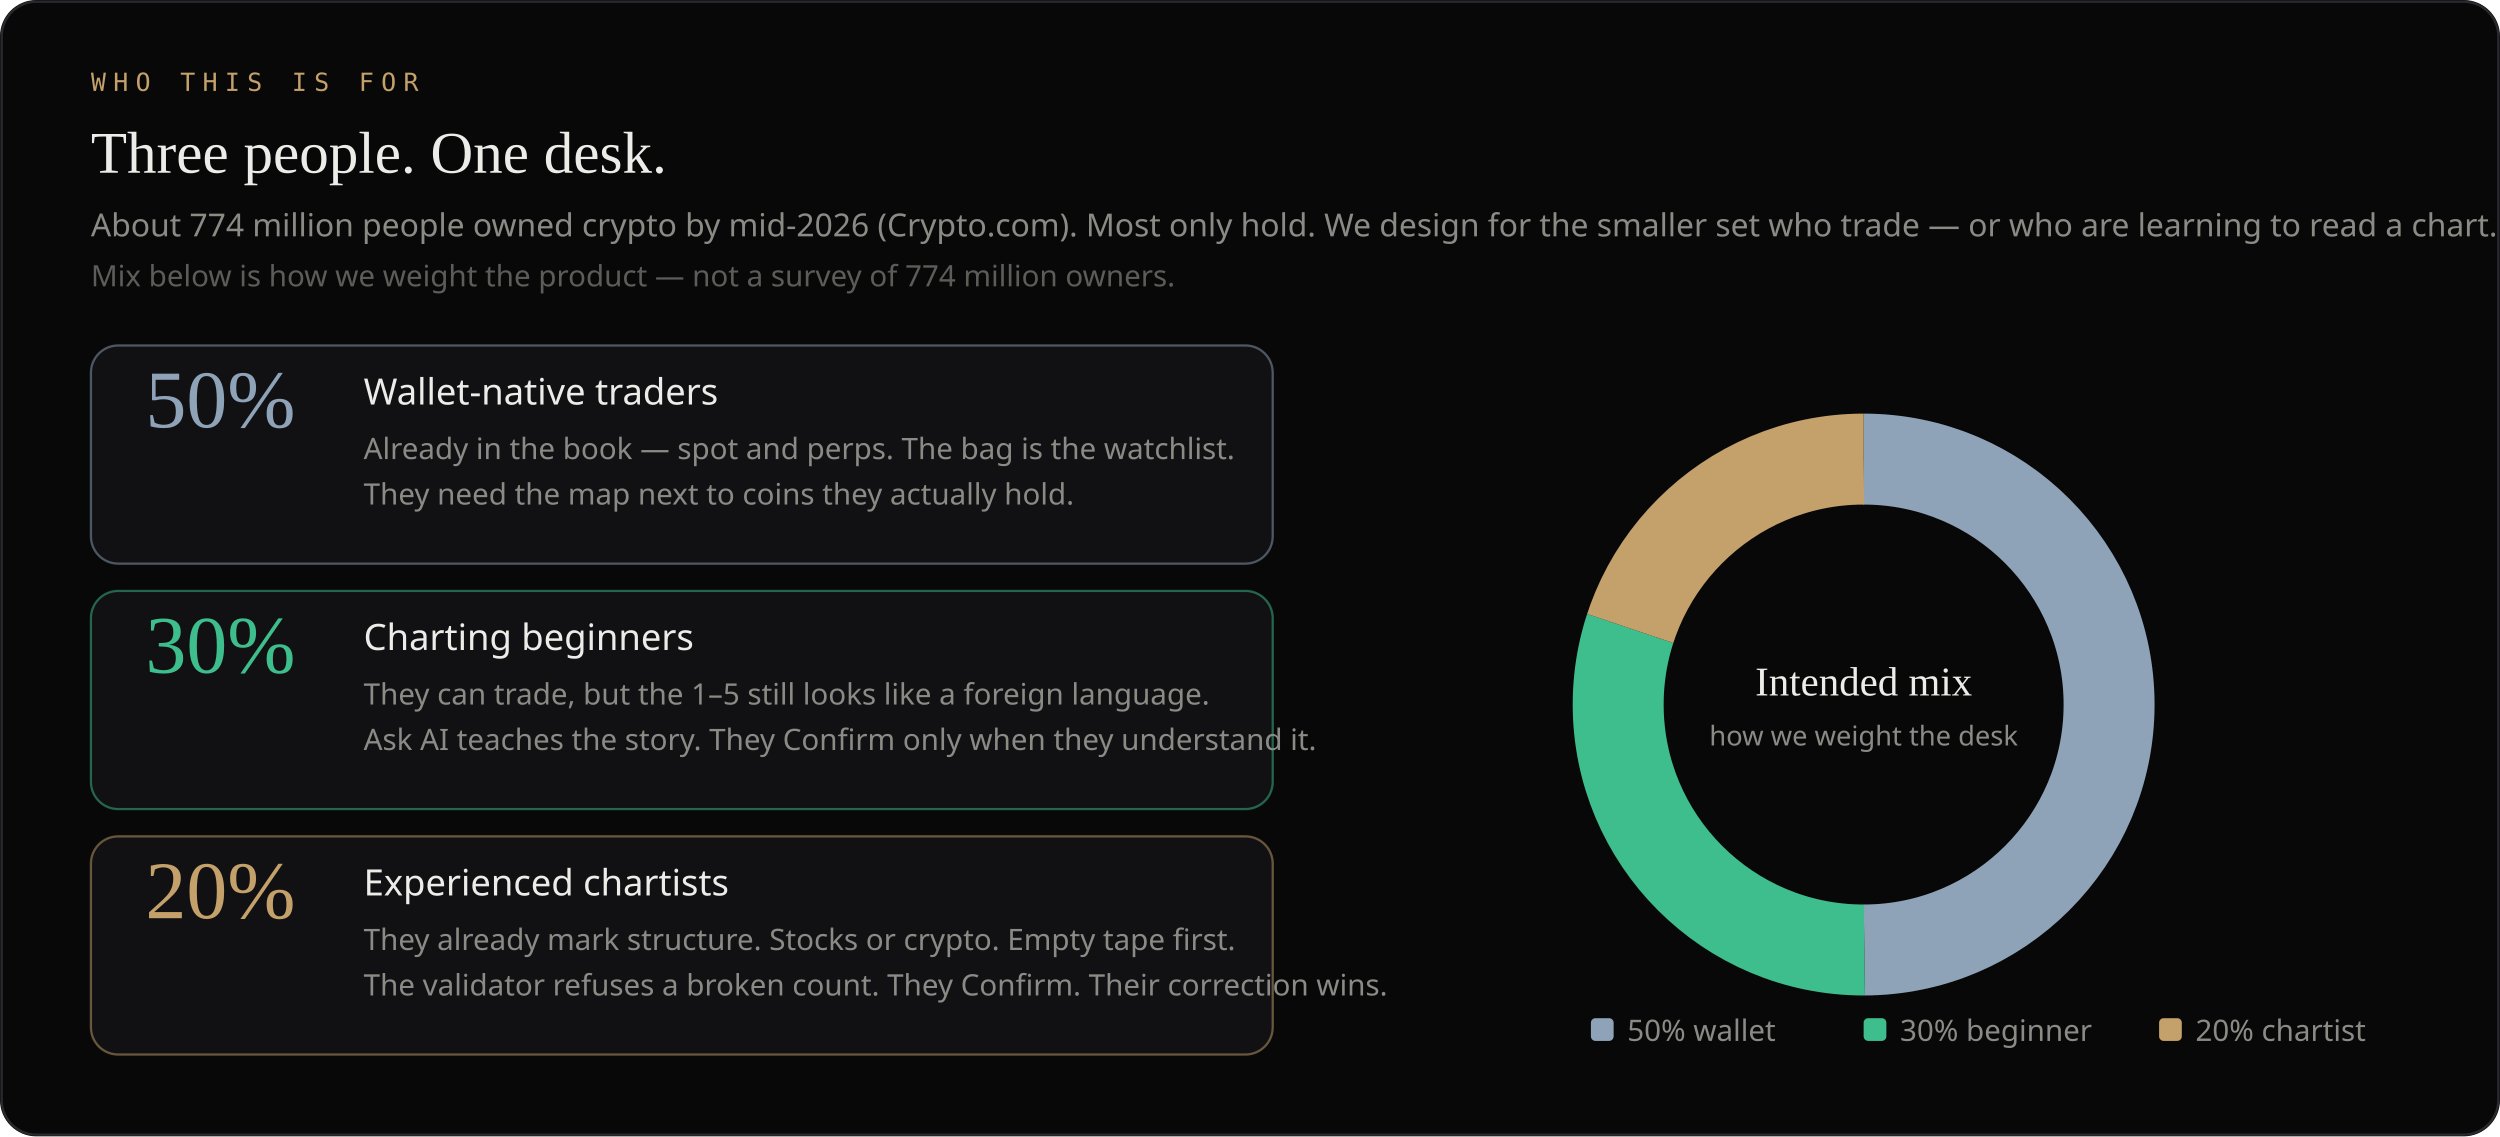
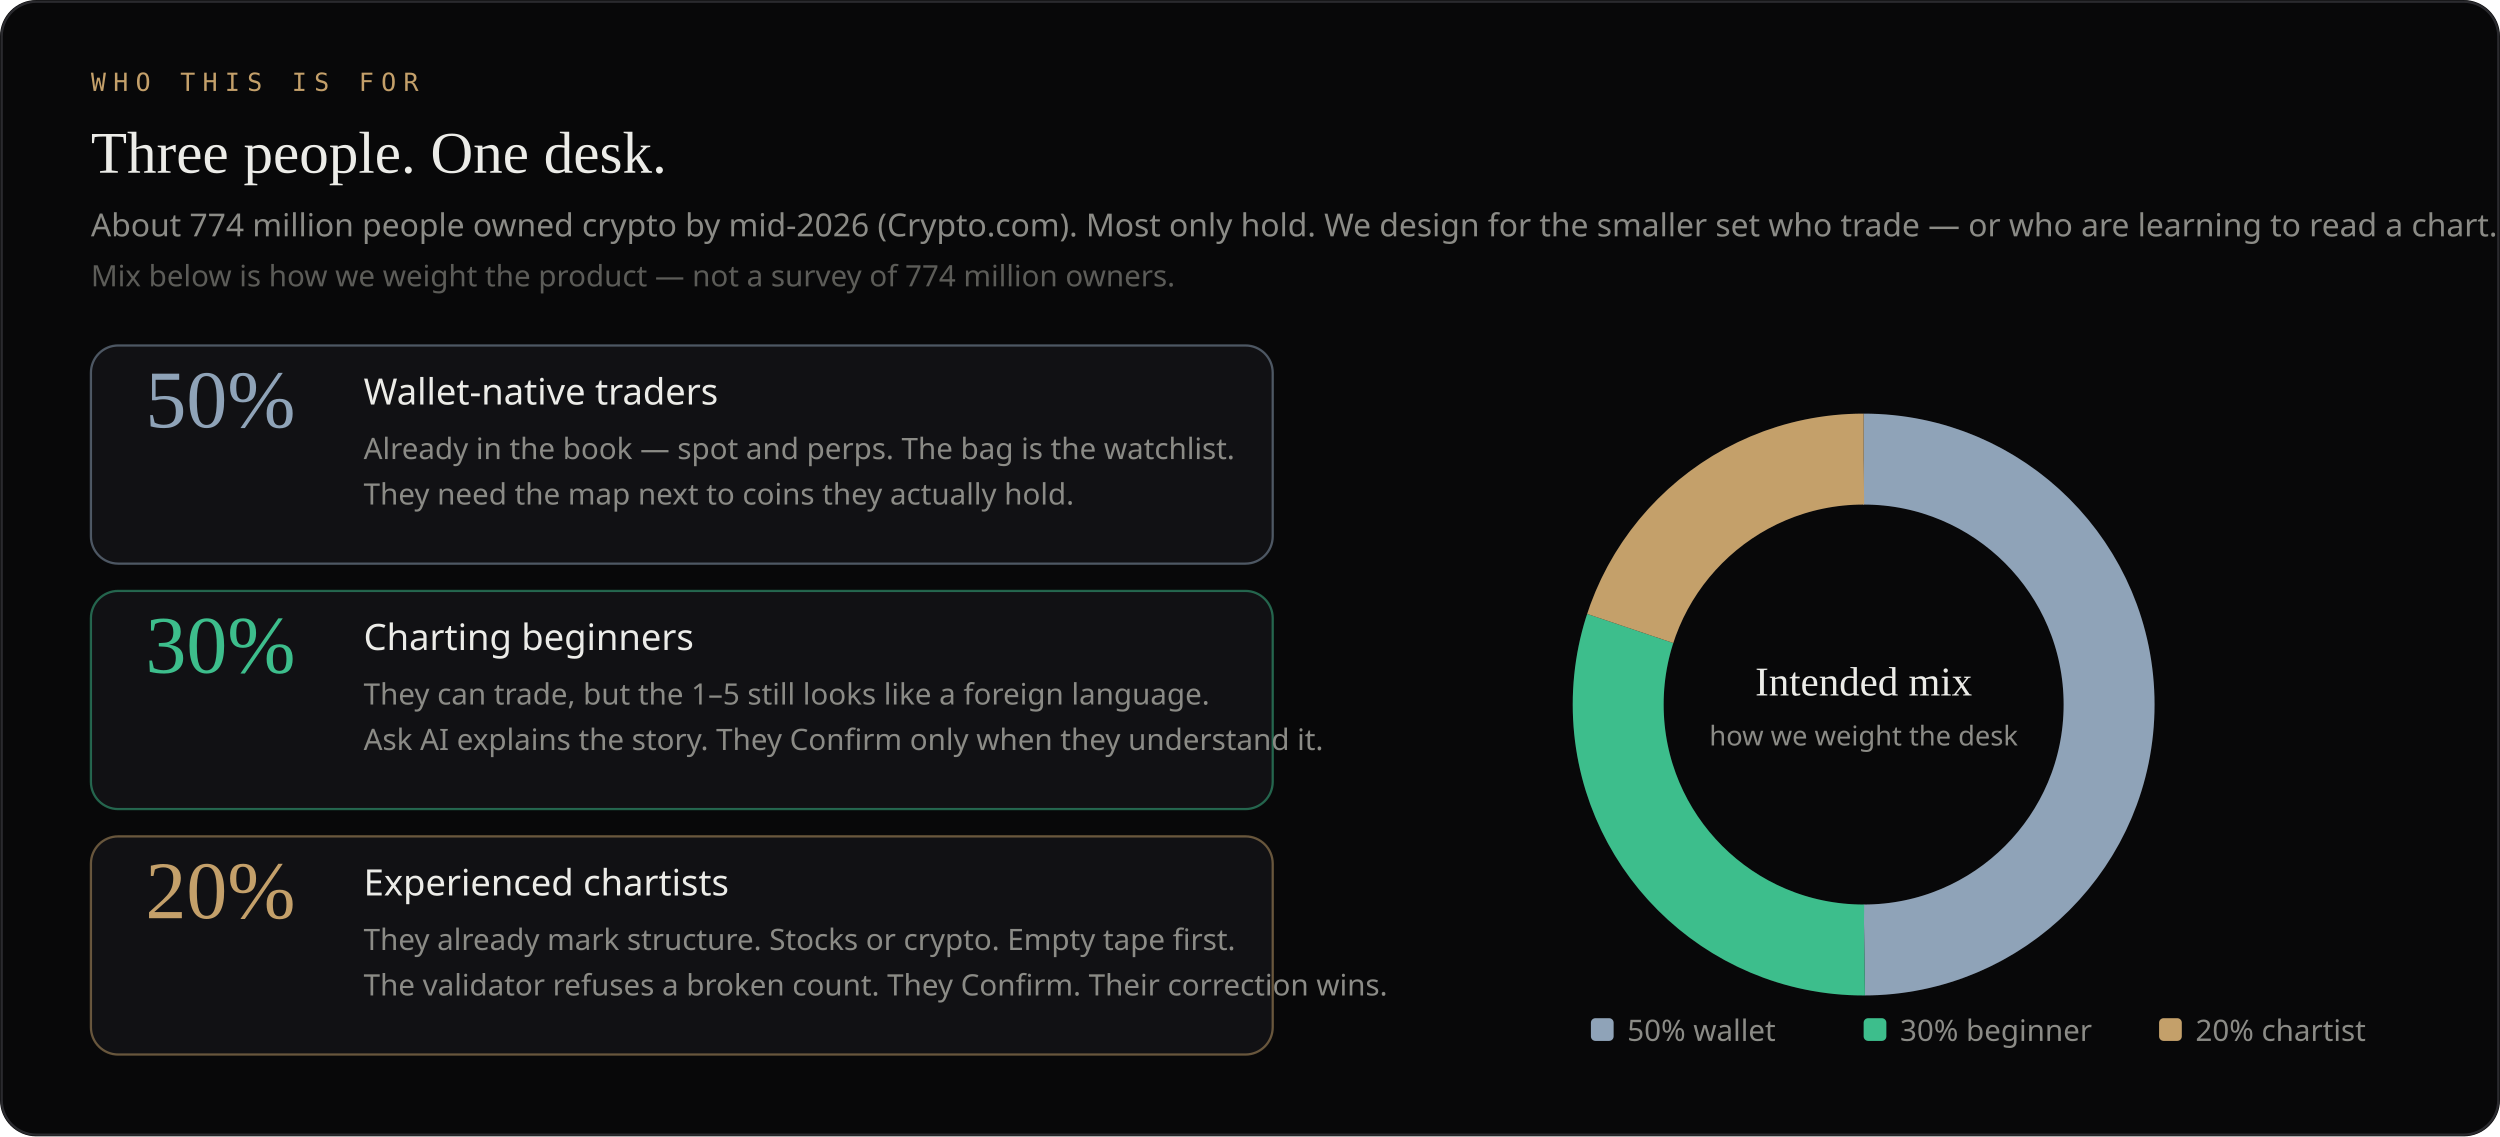
<svg xmlns="http://www.w3.org/2000/svg" width="1100" height="500" viewBox="0 0 1100 500" role="img" aria-label="Who TradeCharts is for: wallet-native traders, charting beginners, experienced chartists">
  <rect width="1100" height="500" rx="16" fill="#080809" />
  <rect x="0.75" y="0.75" width="1098.5" height="498.5" rx="15.25" fill="none" stroke="#2a2a2e" />
  <text x="40" y="40" font-family="ui-monospace, SFMono-Regular, Menlo, Consolas, monospace" font-size="11" letter-spacing="3.2" fill="#c4a06a">WHO THIS IS FOR</text>
  <text x="40" y="76" font-family="Georgia, 'Iowan Old Style', Times New Roman, serif" font-size="26" fill="#ecece8">Three people. One desk.</text>
  <text x="40" y="104" font-family="ui-sans-serif, system-ui, Segoe UI, sans-serif" font-size="14" fill="#8b8b86">About 774 million people owned crypto by mid-2026 (Crypto.com). Most only hold. We design for the smaller set who trade — or who are learning to read a chart.</text>
  <text x="40" y="126" font-family="ui-sans-serif, system-ui, sans-serif" font-size="13" fill="#5c5c58">Mix below is how we weight the product — not a survey of 774 million owners.</text>
  <g>
    <rect x="40" y="152" width="520" height="96" rx="12" fill="#111114" stroke="#8fa3b8" stroke-opacity="0.5" />
    <text x="64" y="188" font-family="Georgia, Times New Roman, serif" font-size="36" fill="#8fa3b8">50%</text>
    <text x="160" y="178" font-family="ui-sans-serif, system-ui, sans-serif" font-size="16" fill="#ecece8">Wallet-native traders</text>
    <text x="160" y="202" font-family="ui-sans-serif, system-ui, sans-serif" font-size="13" fill="#8b8b86">Already in the book — spot and perps. The bag is the watchlist.</text>
    <text x="160" y="222" font-family="ui-sans-serif, system-ui, sans-serif" font-size="13" fill="#8b8b86">They need the map next to coins they actually hold.</text>
  </g>
  <g>
    <rect x="40" y="260" width="520" height="96" rx="12" fill="#111114" stroke="#3dbe8c" stroke-opacity="0.5" />
    <text x="64" y="296" font-family="Georgia, Times New Roman, serif" font-size="36" fill="#3dbe8c">30%</text>
    <text x="160" y="286" font-family="ui-sans-serif, system-ui, sans-serif" font-size="16" fill="#ecece8">Charting beginners</text>
    <text x="160" y="310" font-family="ui-sans-serif, system-ui, sans-serif" font-size="13" fill="#8b8b86">They can trade, but the 1–5 still looks like a foreign language.</text>
-     <text x="160" y="330" font-family="ui-sans-serif, system-ui, sans-serif" font-size="13" fill="#8b8b86">Ask AI teaches the story. They Confirm only when they understand it.</text>
+     <text x="160" y="330" font-family="ui-sans-serif, system-ui, sans-serif" font-size="13" fill="#8b8b86">Ask AI explains the story. They Confirm only when they understand it.</text>
  </g>
  <g>
    <rect x="40" y="368" width="520" height="96" rx="12" fill="#111114" stroke="#c4a06a" stroke-opacity="0.5" />
    <text x="64" y="404" font-family="Georgia, Times New Roman, serif" font-size="36" fill="#c4a06a">20%</text>
    <text x="160" y="394" font-family="ui-sans-serif, system-ui, sans-serif" font-size="16" fill="#ecece8">Experienced chartists</text>
    <text x="160" y="418" font-family="ui-sans-serif, system-ui, sans-serif" font-size="13" fill="#8b8b86">They already mark structure. Stocks or crypto. Empty tape first.</text>
    <text x="160" y="438" font-family="ui-sans-serif, system-ui, sans-serif" font-size="13" fill="#8b8b86">The validator refuses a broken count. They Confirm. Their correction wins.</text>
  </g>
  <g transform="translate(820,310)">
    <circle r="108" fill="none" stroke="#1a1a1e" stroke-width="40" />
    <circle r="108" fill="none" stroke="#8fa3b8" stroke-width="40" stroke-dasharray="339 340" stroke-dashoffset="0" transform="rotate(-90)" />
    <circle r="108" fill="none" stroke="#3dbe8c" stroke-width="40" stroke-dasharray="204 475" stroke-dashoffset="-339" transform="rotate(-90)" />
    <circle r="108" fill="none" stroke="#c4a06a" stroke-width="40" stroke-dasharray="136 543" stroke-dashoffset="-543" transform="rotate(-90)" />
    <text text-anchor="middle" y="-4" font-family="Georgia, Times New Roman, serif" font-size="18" fill="#ecece8">Intended mix</text>
    <text text-anchor="middle" y="18" font-family="ui-sans-serif, system-ui, sans-serif" font-size="12" fill="#8b8b86">how we weight the desk</text>
  </g>
  <g font-family="ui-sans-serif, system-ui, sans-serif" font-size="13">
    <rect x="700" y="448" width="10" height="10" rx="2" fill="#8fa3b8" />
    <text x="716" y="458" fill="#8b8b86">50% wallet</text>
    <rect x="820" y="448" width="10" height="10" rx="2" fill="#3dbe8c" />
    <text x="836" y="458" fill="#8b8b86">30% beginner</text>
    <rect x="950" y="448" width="10" height="10" rx="2" fill="#c4a06a" />
    <text x="966" y="458" fill="#8b8b86">20% chartist</text>
  </g>
</svg>
